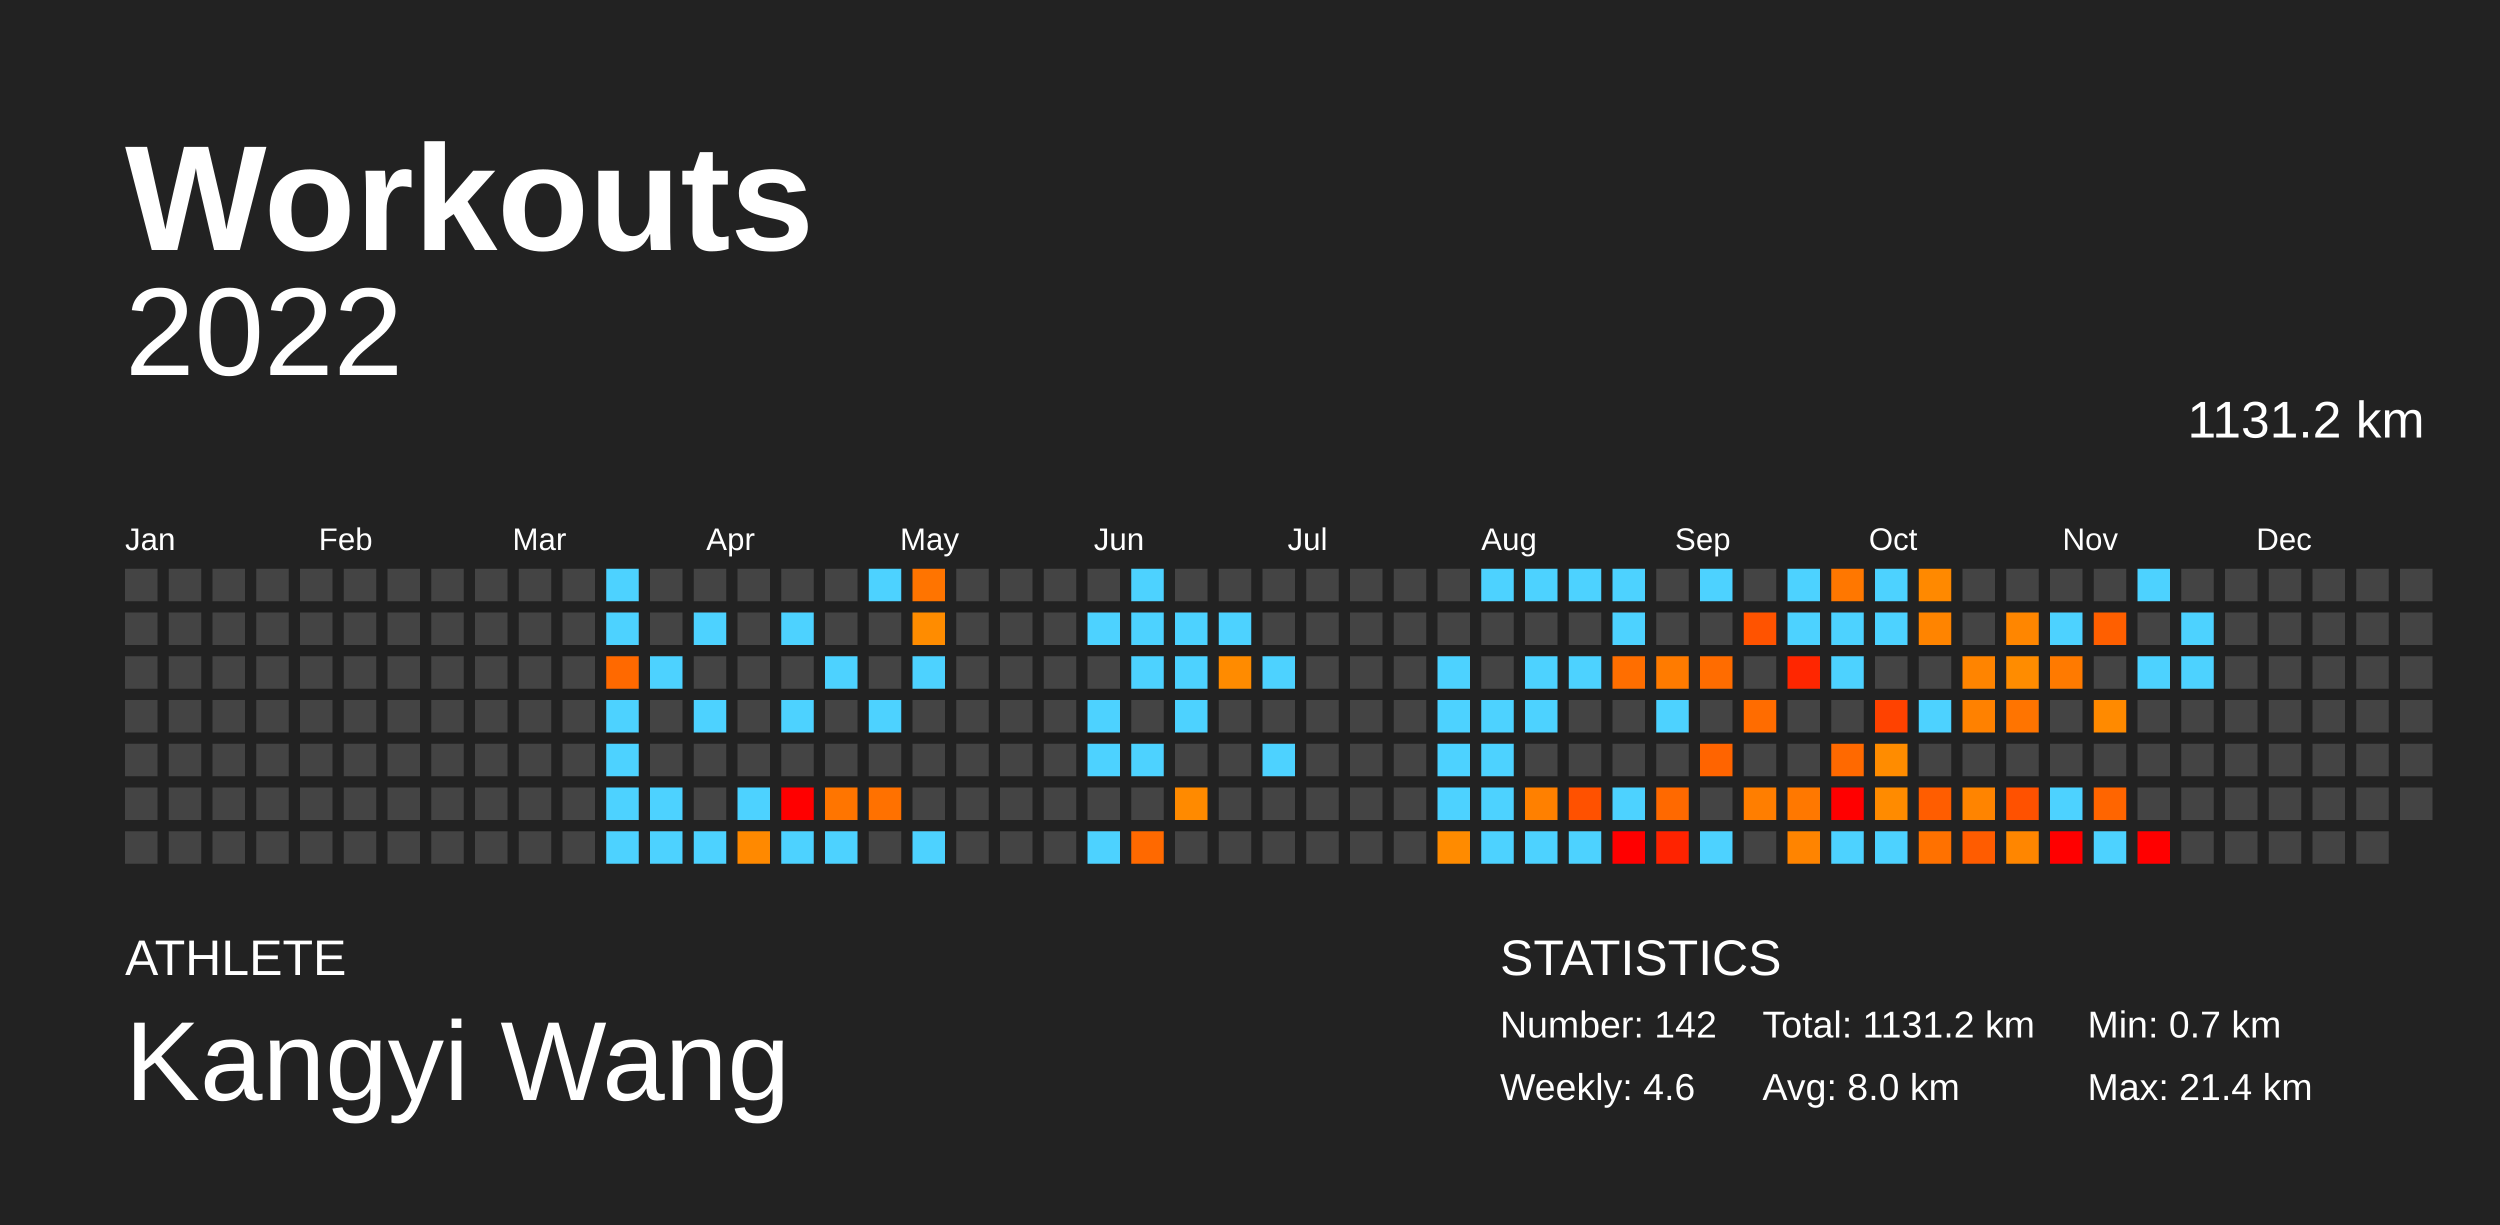
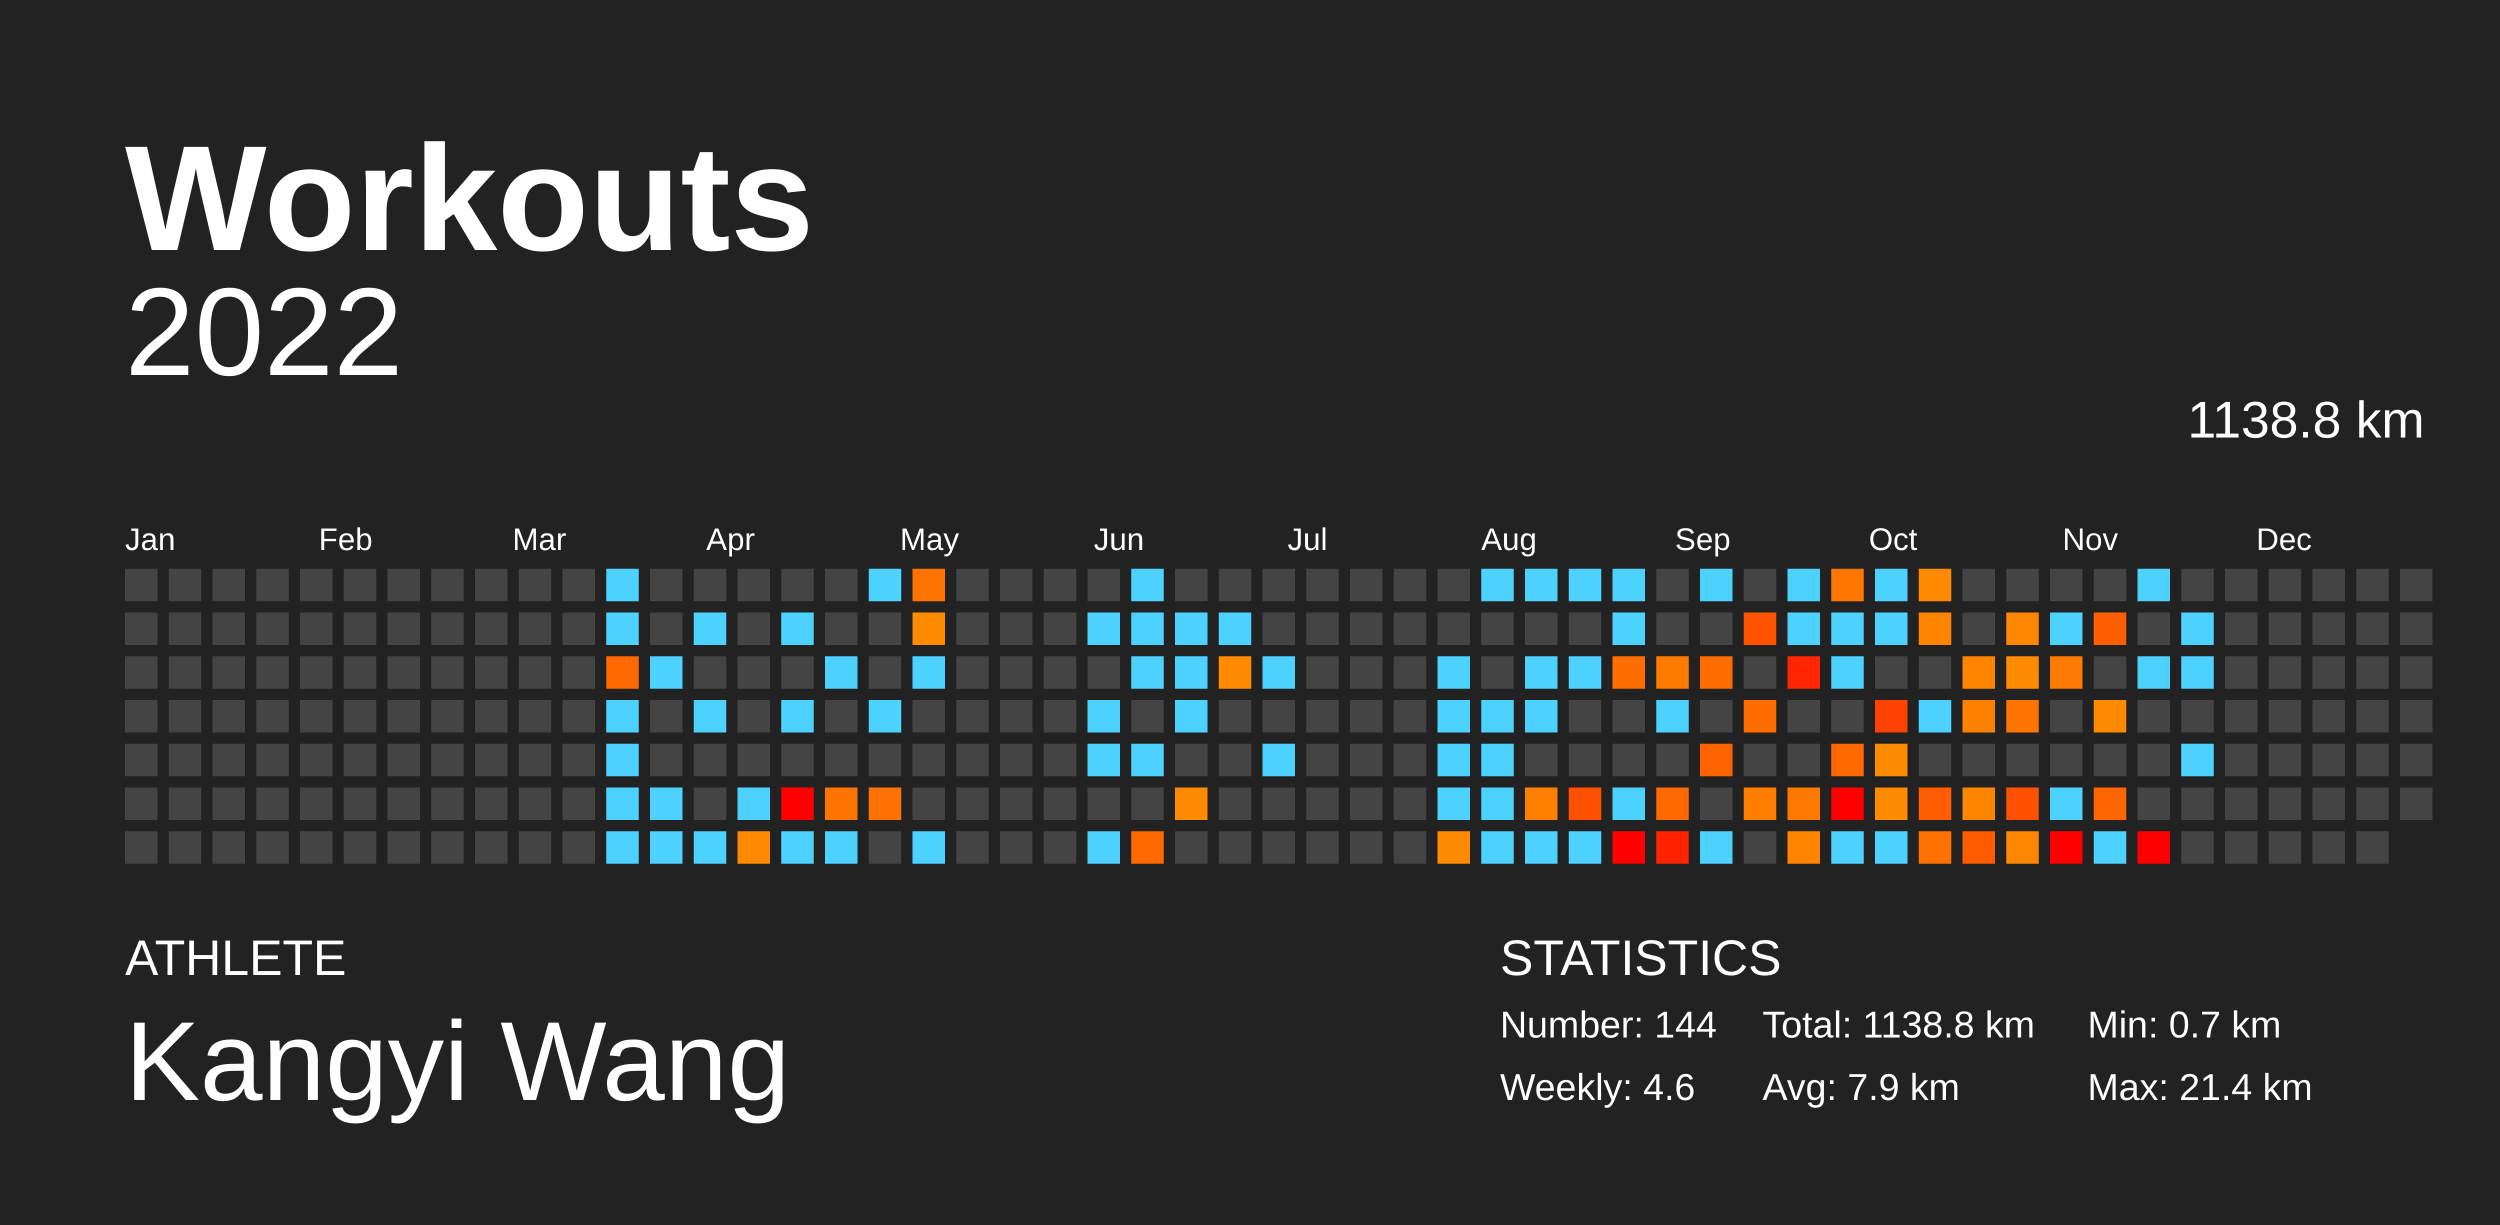
<svg xmlns="http://www.w3.org/2000/svg" baseProfile="full" height="98mm" version="1.1" viewBox="0,0,200,98" width="200mm">
  <defs />
  <rect fill="#222222" height="98" width="200" x="0" y="0" />
  <text fill="#FFFFFF" style="font-size:12px; font-family:Arial; font-weight:bold;" x="10" y="20">Workouts</text>
  <text fill="#FFFFFF" style="font-size:4px; font-family:Arial" x="10" y="78">ATHLETE</text>
  <text fill="#FFFFFF" style="font-size:9px; font-family:Arial" x="10" y="88">Kangyi Wang</text>
  <text fill="#FFFFFF" style="font-size:4px; font-family:Arial" x="120" y="78">STATISTICS</text>
-   <text fill="#FFFFFF" style="font-size:3px; font-family:Arial" x="120" y="83">Number: 142</text>
+   <text fill="#FFFFFF" style="font-size:3px; font-family:Arial" x="120" y="83">Number: 144</text>
  <text fill="#FFFFFF" style="font-size:3px; font-family:Arial" x="120" y="88">Weekly: 4.6</text>
-   <text fill="#FFFFFF" style="font-size:3px; font-family:Arial" x="141" y="83">Total: 1131.2 km</text>
-   <text fill="#FFFFFF" style="font-size:3px; font-family:Arial" x="141" y="88">Avg: 8.0 km</text>
+   <text fill="#FFFFFF" style="font-size:3px; font-family:Arial" x="141" y="83">Total: 1138.8 km</text>
+   <text fill="#FFFFFF" style="font-size:3px; font-family:Arial" x="141" y="88">Avg: 7.9 km</text>
  <text fill="#FFFFFF" style="font-size:3px; font-family:Arial" x="167" y="83">Min: 0.7 km</text>
  <text fill="#FFFFFF" style="font-size:3px; font-family:Arial" x="167" y="88">Max: 21.4 km</text>
  <text alignment-baseline="hanging" fill="#FFFFFF" style="font-size:10.0px; font-family:Arial;" x="10" y="30">2022</text>
-   <text alignment-baseline="hanging" fill="#FFFFFF" style="font-size:4.125px; font-family:Arial;" x="175" y="35">1131.2 km</text>
+   <text alignment-baseline="hanging" fill="#FFFFFF" style="font-size:4.125px; font-family:Arial;" x="175" y="35">1138.8 km</text>
  <text fill="#FFFFFF" style="font-size:2.5px; font-family:Arial" x="10.0" y="44">Jan</text>
  <text fill="#FFFFFF" style="font-size:2.5px; font-family:Arial" x="25.5" y="44">Feb</text>
  <text fill="#FFFFFF" style="font-size:2.5px; font-family:Arial" x="41.0" y="44">Mar</text>
  <text fill="#FFFFFF" style="font-size:2.5px; font-family:Arial" x="56.5" y="44">Apr</text>
  <text fill="#FFFFFF" style="font-size:2.5px; font-family:Arial" x="72.0" y="44">May</text>
  <text fill="#FFFFFF" style="font-size:2.5px; font-family:Arial" x="87.5" y="44">Jun</text>
  <text fill="#FFFFFF" style="font-size:2.5px; font-family:Arial" x="103.0" y="44">Jul</text>
  <text fill="#FFFFFF" style="font-size:2.5px; font-family:Arial" x="118.5" y="44">Aug</text>
  <text fill="#FFFFFF" style="font-size:2.5px; font-family:Arial" x="134.0" y="44">Sep</text>
  <text fill="#FFFFFF" style="font-size:2.5px; font-family:Arial" x="149.5" y="44">Oct</text>
  <text fill="#FFFFFF" style="font-size:2.5px; font-family:Arial" x="165.0" y="44">Nov</text>
  <text fill="#FFFFFF" style="font-size:2.5px; font-family:Arial" x="180.5" y="44">Dec</text>
  <rect fill="#444444" height="2.6" width="2.6" x="10.0" y="45.5" />
  <rect fill="#444444" height="2.6" width="2.6" x="10.0" y="49.0" />
  <rect fill="#444444" height="2.6" width="2.6" x="10.0" y="52.5" />
  <rect fill="#444444" height="2.6" width="2.6" x="10.0" y="56.0" />
  <rect fill="#444444" height="2.6" width="2.6" x="10.0" y="59.5" />
  <rect fill="#444444" height="2.6" width="2.6" x="10.0" y="63.0" />
  <rect fill="#444444" height="2.6" width="2.6" x="10.0" y="66.5" />
  <rect fill="#444444" height="2.6" width="2.6" x="13.5" y="45.5" />
  <rect fill="#444444" height="2.6" width="2.6" x="13.5" y="49.0" />
  <rect fill="#444444" height="2.6" width="2.6" x="13.5" y="52.5" />
  <rect fill="#444444" height="2.6" width="2.6" x="13.5" y="56.0" />
  <rect fill="#444444" height="2.6" width="2.6" x="13.5" y="59.5" />
  <rect fill="#444444" height="2.6" width="2.6" x="13.5" y="63.0" />
  <rect fill="#444444" height="2.6" width="2.6" x="13.5" y="66.5" />
  <rect fill="#444444" height="2.6" width="2.6" x="17.0" y="45.5" />
  <rect fill="#444444" height="2.6" width="2.6" x="17.0" y="49.0" />
  <rect fill="#444444" height="2.6" width="2.6" x="17.0" y="52.5" />
  <rect fill="#444444" height="2.6" width="2.6" x="17.0" y="56.0" />
  <rect fill="#444444" height="2.6" width="2.6" x="17.0" y="59.5" />
  <rect fill="#444444" height="2.6" width="2.6" x="17.0" y="63.0" />
  <rect fill="#444444" height="2.6" width="2.6" x="17.0" y="66.5" />
  <rect fill="#444444" height="2.6" width="2.6" x="20.5" y="45.5" />
  <rect fill="#444444" height="2.6" width="2.6" x="20.5" y="49.0" />
  <rect fill="#444444" height="2.6" width="2.6" x="20.5" y="52.5" />
  <rect fill="#444444" height="2.6" width="2.6" x="20.5" y="56.0" />
  <rect fill="#444444" height="2.6" width="2.6" x="20.5" y="59.5" />
  <rect fill="#444444" height="2.6" width="2.6" x="20.5" y="63.0" />
  <rect fill="#444444" height="2.6" width="2.6" x="20.5" y="66.5" />
  <rect fill="#444444" height="2.6" width="2.6" x="24.0" y="45.5" />
  <rect fill="#444444" height="2.6" width="2.6" x="24.0" y="49.0" />
  <rect fill="#444444" height="2.6" width="2.6" x="24.0" y="52.5" />
  <rect fill="#444444" height="2.6" width="2.6" x="24.0" y="56.0" />
  <rect fill="#444444" height="2.6" width="2.6" x="24.0" y="59.5" />
  <rect fill="#444444" height="2.6" width="2.6" x="24.0" y="63.0" />
  <rect fill="#444444" height="2.6" width="2.6" x="24.0" y="66.5" />
  <rect fill="#444444" height="2.6" width="2.6" x="27.5" y="45.5" />
  <rect fill="#444444" height="2.6" width="2.6" x="27.5" y="49.0" />
  <rect fill="#444444" height="2.6" width="2.6" x="27.5" y="52.5" />
  <rect fill="#444444" height="2.6" width="2.6" x="27.5" y="56.0" />
  <rect fill="#444444" height="2.6" width="2.6" x="27.5" y="59.5" />
  <rect fill="#444444" height="2.6" width="2.6" x="27.5" y="63.0" />
  <rect fill="#444444" height="2.6" width="2.6" x="27.5" y="66.5" />
  <rect fill="#444444" height="2.6" width="2.6" x="31.0" y="45.5" />
  <rect fill="#444444" height="2.6" width="2.6" x="31.0" y="49.0" />
  <rect fill="#444444" height="2.6" width="2.6" x="31.0" y="52.5" />
  <rect fill="#444444" height="2.6" width="2.6" x="31.0" y="56.0" />
  <rect fill="#444444" height="2.6" width="2.6" x="31.0" y="59.5" />
  <rect fill="#444444" height="2.6" width="2.6" x="31.0" y="63.0" />
  <rect fill="#444444" height="2.6" width="2.6" x="31.0" y="66.5" />
  <rect fill="#444444" height="2.6" width="2.6" x="34.5" y="45.5" />
  <rect fill="#444444" height="2.6" width="2.6" x="34.5" y="49.0" />
  <rect fill="#444444" height="2.6" width="2.6" x="34.5" y="52.5" />
  <rect fill="#444444" height="2.6" width="2.6" x="34.5" y="56.0" />
  <rect fill="#444444" height="2.6" width="2.6" x="34.5" y="59.5" />
  <rect fill="#444444" height="2.6" width="2.6" x="34.5" y="63.0" />
  <rect fill="#444444" height="2.6" width="2.6" x="34.5" y="66.5" />
  <rect fill="#444444" height="2.6" width="2.6" x="38.0" y="45.5" />
  <rect fill="#444444" height="2.6" width="2.6" x="38.0" y="49.0" />
  <rect fill="#444444" height="2.6" width="2.6" x="38.0" y="52.5" />
  <rect fill="#444444" height="2.6" width="2.6" x="38.0" y="56.0" />
  <rect fill="#444444" height="2.6" width="2.6" x="38.0" y="59.5" />
  <rect fill="#444444" height="2.6" width="2.6" x="38.0" y="63.0" />
  <rect fill="#444444" height="2.6" width="2.6" x="38.0" y="66.5" />
  <rect fill="#444444" height="2.6" width="2.6" x="41.5" y="45.5" />
  <rect fill="#444444" height="2.6" width="2.6" x="41.5" y="49.0" />
  <rect fill="#444444" height="2.6" width="2.6" x="41.5" y="52.5" />
  <rect fill="#444444" height="2.6" width="2.6" x="41.5" y="56.0" />
  <rect fill="#444444" height="2.6" width="2.6" x="41.5" y="59.5" />
  <rect fill="#444444" height="2.6" width="2.6" x="41.5" y="63.0" />
  <rect fill="#444444" height="2.6" width="2.6" x="41.5" y="66.5" />
  <rect fill="#444444" height="2.6" width="2.6" x="45.0" y="45.5" />
  <rect fill="#444444" height="2.6" width="2.6" x="45.0" y="49.0" />
  <rect fill="#444444" height="2.6" width="2.6" x="45.0" y="52.5" />
  <rect fill="#444444" height="2.6" width="2.6" x="45.0" y="56.0" />
  <rect fill="#444444" height="2.6" width="2.6" x="45.0" y="59.5" />
  <rect fill="#444444" height="2.6" width="2.6" x="45.0" y="63.0" />
  <rect fill="#444444" height="2.6" width="2.6" x="45.0" y="66.5" />
  <rect fill="#4dd2ff" height="2.6" width="2.6" x="48.5" y="45.5" />
  <rect fill="#4dd2ff" height="2.6" width="2.6" x="48.5" y="49.0" />
  <rect fill="#ff6900" height="2.6" width="2.6" x="48.5" y="52.5" />
  <rect fill="#4dd2ff" height="2.6" width="2.6" x="48.5" y="56.0" />
  <rect fill="#4dd2ff" height="2.6" width="2.6" x="48.5" y="59.5" />
  <rect fill="#4dd2ff" height="2.6" width="2.6" x="48.5" y="63.0" />
  <rect fill="#4dd2ff" height="2.6" width="2.6" x="48.5" y="66.5" />
  <rect fill="#444444" height="2.6" width="2.6" x="52.0" y="45.5" />
  <rect fill="#444444" height="2.6" width="2.6" x="52.0" y="49.0" />
  <rect fill="#4dd2ff" height="2.6" width="2.6" x="52.0" y="52.5" />
  <rect fill="#444444" height="2.6" width="2.6" x="52.0" y="56.0" />
  <rect fill="#444444" height="2.6" width="2.6" x="52.0" y="59.5" />
  <rect fill="#4dd2ff" height="2.6" width="2.6" x="52.0" y="63.0" />
  <rect fill="#4dd2ff" height="2.6" width="2.6" x="52.0" y="66.5" />
  <rect fill="#444444" height="2.6" width="2.6" x="55.5" y="45.5" />
  <rect fill="#4dd2ff" height="2.6" width="2.6" x="55.5" y="49.0" />
  <rect fill="#444444" height="2.6" width="2.6" x="55.5" y="52.5" />
  <rect fill="#4dd2ff" height="2.6" width="2.6" x="55.5" y="56.0" />
  <rect fill="#444444" height="2.6" width="2.6" x="55.5" y="59.5" />
  <rect fill="#444444" height="2.6" width="2.6" x="55.5" y="63.0" />
  <rect fill="#4dd2ff" height="2.6" width="2.6" x="55.5" y="66.5" />
  <rect fill="#444444" height="2.6" width="2.6" x="59.0" y="45.5" />
  <rect fill="#444444" height="2.6" width="2.6" x="59.0" y="49.0" />
  <rect fill="#444444" height="2.6" width="2.6" x="59.0" y="52.5" />
  <rect fill="#444444" height="2.6" width="2.6" x="59.0" y="56.0" />
  <rect fill="#444444" height="2.6" width="2.6" x="59.0" y="59.5" />
  <rect fill="#4dd2ff" height="2.6" width="2.6" x="59.0" y="63.0" />
  <rect fill="#ff8900" height="2.6" width="2.6" x="59.0" y="66.5" />
  <rect fill="#444444" height="2.6" width="2.6" x="62.5" y="45.5" />
  <rect fill="#4dd2ff" height="2.6" width="2.6" x="62.5" y="49.0" />
  <rect fill="#444444" height="2.6" width="2.6" x="62.5" y="52.5" />
  <rect fill="#4dd2ff" height="2.6" width="2.6" x="62.5" y="56.0" />
  <rect fill="#444444" height="2.6" width="2.6" x="62.5" y="59.5" />
  <rect fill="red" height="2.6" width="2.6" x="62.5" y="63.0" />
  <rect fill="#4dd2ff" height="2.6" width="2.6" x="62.5" y="66.5" />
  <rect fill="#444444" height="2.6" width="2.6" x="66.0" y="45.5" />
  <rect fill="#444444" height="2.6" width="2.6" x="66.0" y="49.0" />
  <rect fill="#4dd2ff" height="2.6" width="2.6" x="66.0" y="52.5" />
  <rect fill="#444444" height="2.6" width="2.6" x="66.0" y="56.0" />
  <rect fill="#444444" height="2.6" width="2.6" x="66.0" y="59.5" />
  <rect fill="#ff7500" height="2.6" width="2.6" x="66.0" y="63.0" />
  <rect fill="#4dd2ff" height="2.6" width="2.6" x="66.0" y="66.5" />
  <rect fill="#4dd2ff" height="2.6" width="2.6" x="69.5" y="45.5" />
  <rect fill="#444444" height="2.6" width="2.6" x="69.5" y="49.0" />
  <rect fill="#444444" height="2.6" width="2.6" x="69.5" y="52.5" />
  <rect fill="#4dd2ff" height="2.6" width="2.6" x="69.5" y="56.0" />
  <rect fill="#444444" height="2.6" width="2.6" x="69.5" y="59.5" />
  <rect fill="#ff7100" height="2.6" width="2.6" x="69.5" y="63.0" />
  <rect fill="#444444" height="2.6" width="2.6" x="69.5" y="66.5" />
  <rect fill="#ff7400" height="2.6" width="2.6" x="73.0" y="45.5" />
  <rect fill="#ff8c00" height="2.6" width="2.6" x="73.0" y="49.0" />
  <rect fill="#4dd2ff" height="2.6" width="2.6" x="73.0" y="52.5" />
  <rect fill="#444444" height="2.6" width="2.6" x="73.0" y="56.0" />
  <rect fill="#444444" height="2.6" width="2.6" x="73.0" y="59.5" />
  <rect fill="#444444" height="2.6" width="2.6" x="73.0" y="63.0" />
  <rect fill="#4dd2ff" height="2.6" width="2.6" x="73.0" y="66.5" />
  <rect fill="#444444" height="2.6" width="2.6" x="76.5" y="45.5" />
  <rect fill="#444444" height="2.6" width="2.6" x="76.5" y="49.0" />
  <rect fill="#444444" height="2.6" width="2.6" x="76.5" y="52.5" />
  <rect fill="#444444" height="2.6" width="2.6" x="76.5" y="56.0" />
  <rect fill="#444444" height="2.6" width="2.6" x="76.5" y="59.5" />
  <rect fill="#444444" height="2.6" width="2.6" x="76.5" y="63.0" />
  <rect fill="#444444" height="2.6" width="2.6" x="76.5" y="66.5" />
  <rect fill="#444444" height="2.6" width="2.6" x="80.0" y="45.5" />
  <rect fill="#444444" height="2.6" width="2.6" x="80.0" y="49.0" />
  <rect fill="#444444" height="2.6" width="2.6" x="80.0" y="52.5" />
  <rect fill="#444444" height="2.6" width="2.6" x="80.0" y="56.0" />
  <rect fill="#444444" height="2.6" width="2.6" x="80.0" y="59.5" />
  <rect fill="#444444" height="2.6" width="2.6" x="80.0" y="63.0" />
  <rect fill="#444444" height="2.6" width="2.6" x="80.0" y="66.5" />
  <rect fill="#444444" height="2.6" width="2.6" x="83.5" y="45.5" />
  <rect fill="#444444" height="2.6" width="2.6" x="83.5" y="49.0" />
  <rect fill="#444444" height="2.6" width="2.6" x="83.5" y="52.5" />
  <rect fill="#444444" height="2.6" width="2.6" x="83.5" y="56.0" />
  <rect fill="#444444" height="2.6" width="2.6" x="83.5" y="59.5" />
  <rect fill="#444444" height="2.6" width="2.6" x="83.5" y="63.0" />
  <rect fill="#444444" height="2.6" width="2.6" x="83.5" y="66.5" />
  <rect fill="#444444" height="2.6" width="2.6" x="87.0" y="45.5" />
  <rect fill="#4dd2ff" height="2.6" width="2.6" x="87.0" y="49.0" />
  <rect fill="#444444" height="2.6" width="2.6" x="87.0" y="52.5" />
  <rect fill="#4dd2ff" height="2.6" width="2.6" x="87.0" y="56.0" />
  <rect fill="#4dd2ff" height="2.6" width="2.6" x="87.0" y="59.5" />
  <rect fill="#444444" height="2.6" width="2.6" x="87.0" y="63.0" />
  <rect fill="#4dd2ff" height="2.6" width="2.6" x="87.0" y="66.5" />
  <rect fill="#4dd2ff" height="2.6" width="2.6" x="90.5" y="45.5" />
  <rect fill="#4dd2ff" height="2.6" width="2.6" x="90.5" y="49.0" />
  <rect fill="#4dd2ff" height="2.6" width="2.6" x="90.5" y="52.5" />
  <rect fill="#444444" height="2.6" width="2.6" x="90.5" y="56.0" />
  <rect fill="#4dd2ff" height="2.6" width="2.6" x="90.5" y="59.5" />
  <rect fill="#444444" height="2.6" width="2.6" x="90.5" y="63.0" />
  <rect fill="#ff6900" height="2.6" width="2.6" x="90.5" y="66.5" />
  <rect fill="#444444" height="2.6" width="2.6" x="94.0" y="45.5" />
  <rect fill="#4dd2ff" height="2.6" width="2.6" x="94.0" y="49.0" />
  <rect fill="#4dd2ff" height="2.6" width="2.6" x="94.0" y="52.5" />
  <rect fill="#4dd2ff" height="2.6" width="2.6" x="94.0" y="56.0" />
  <rect fill="#444444" height="2.6" width="2.6" x="94.0" y="59.5" />
  <rect fill="#ff8a00" height="2.6" width="2.6" x="94.0" y="63.0" />
  <rect fill="#444444" height="2.6" width="2.6" x="94.0" y="66.5" />
  <rect fill="#444444" height="2.6" width="2.6" x="97.5" y="45.5" />
  <rect fill="#4dd2ff" height="2.6" width="2.6" x="97.5" y="49.0" />
  <rect fill="#ff8b00" height="2.6" width="2.6" x="97.5" y="52.5" />
  <rect fill="#444444" height="2.6" width="2.6" x="97.5" y="56.0" />
  <rect fill="#444444" height="2.6" width="2.6" x="97.5" y="59.5" />
  <rect fill="#444444" height="2.6" width="2.6" x="97.5" y="63.0" />
  <rect fill="#444444" height="2.6" width="2.6" x="97.5" y="66.5" />
  <rect fill="#444444" height="2.6" width="2.6" x="101.0" y="45.5" />
  <rect fill="#444444" height="2.6" width="2.6" x="101.0" y="49.0" />
  <rect fill="#4dd2ff" height="2.6" width="2.6" x="101.0" y="52.5" />
  <rect fill="#444444" height="2.6" width="2.6" x="101.0" y="56.0" />
  <rect fill="#4dd2ff" height="2.6" width="2.6" x="101.0" y="59.5" />
  <rect fill="#444444" height="2.6" width="2.6" x="101.0" y="63.0" />
  <rect fill="#444444" height="2.6" width="2.6" x="101.0" y="66.5" />
  <rect fill="#444444" height="2.6" width="2.6" x="104.5" y="45.5" />
  <rect fill="#444444" height="2.6" width="2.6" x="104.5" y="49.0" />
  <rect fill="#444444" height="2.6" width="2.6" x="104.5" y="52.5" />
  <rect fill="#444444" height="2.6" width="2.6" x="104.5" y="56.0" />
  <rect fill="#444444" height="2.6" width="2.6" x="104.5" y="59.5" />
  <rect fill="#444444" height="2.6" width="2.6" x="104.5" y="63.0" />
  <rect fill="#444444" height="2.6" width="2.6" x="104.5" y="66.5" />
  <rect fill="#444444" height="2.6" width="2.6" x="108.0" y="45.5" />
  <rect fill="#444444" height="2.6" width="2.6" x="108.0" y="49.0" />
  <rect fill="#444444" height="2.6" width="2.6" x="108.0" y="52.5" />
  <rect fill="#444444" height="2.6" width="2.6" x="108.0" y="56.0" />
  <rect fill="#444444" height="2.6" width="2.6" x="108.0" y="59.5" />
  <rect fill="#444444" height="2.6" width="2.6" x="108.0" y="63.0" />
  <rect fill="#444444" height="2.6" width="2.6" x="108.0" y="66.5" />
  <rect fill="#444444" height="2.6" width="2.6" x="111.5" y="45.5" />
  <rect fill="#444444" height="2.6" width="2.6" x="111.5" y="49.0" />
  <rect fill="#444444" height="2.6" width="2.6" x="111.5" y="52.5" />
  <rect fill="#444444" height="2.6" width="2.6" x="111.5" y="56.0" />
  <rect fill="#444444" height="2.6" width="2.6" x="111.5" y="59.5" />
  <rect fill="#444444" height="2.6" width="2.6" x="111.5" y="63.0" />
  <rect fill="#444444" height="2.6" width="2.6" x="111.5" y="66.5" />
  <rect fill="#444444" height="2.6" width="2.6" x="115.0" y="45.5" />
  <rect fill="#444444" height="2.6" width="2.6" x="115.0" y="49.0" />
  <rect fill="#4dd2ff" height="2.6" width="2.6" x="115.0" y="52.5" />
  <rect fill="#4dd2ff" height="2.6" width="2.6" x="115.0" y="56.0" />
  <rect fill="#4dd2ff" height="2.6" width="2.6" x="115.0" y="59.5" />
  <rect fill="#4dd2ff" height="2.6" width="2.6" x="115.0" y="63.0" />
  <rect fill="#ff8b00" height="2.6" width="2.6" x="115.0" y="66.5" />
  <rect fill="#4dd2ff" height="2.6" width="2.6" x="118.5" y="45.5" />
  <rect fill="#444444" height="2.6" width="2.6" x="118.5" y="49.0" />
  <rect fill="#444444" height="2.6" width="2.6" x="118.5" y="52.5" />
  <rect fill="#4dd2ff" height="2.6" width="2.6" x="118.5" y="56.0" />
  <rect fill="#4dd2ff" height="2.6" width="2.6" x="118.5" y="59.5" />
  <rect fill="#4dd2ff" height="2.6" width="2.6" x="118.5" y="63.0" />
  <rect fill="#4dd2ff" height="2.6" width="2.6" x="118.5" y="66.5" />
  <rect fill="#4dd2ff" height="2.6" width="2.6" x="122.0" y="45.5" />
  <rect fill="#444444" height="2.6" width="2.6" x="122.0" y="49.0" />
  <rect fill="#4dd2ff" height="2.6" width="2.6" x="122.0" y="52.5" />
  <rect fill="#4dd2ff" height="2.6" width="2.6" x="122.0" y="56.0" />
  <rect fill="#444444" height="2.6" width="2.6" x="122.0" y="59.5" />
  <rect fill="#ff8000" height="2.6" width="2.6" x="122.0" y="63.0" />
  <rect fill="#4dd2ff" height="2.6" width="2.6" x="122.0" y="66.5" />
  <rect fill="#4dd2ff" height="2.6" width="2.6" x="125.5" y="45.5" />
  <rect fill="#444444" height="2.6" width="2.6" x="125.5" y="49.0" />
  <rect fill="#4dd2ff" height="2.6" width="2.6" x="125.5" y="52.5" />
  <rect fill="#444444" height="2.6" width="2.6" x="125.5" y="56.0" />
  <rect fill="#444444" height="2.6" width="2.6" x="125.5" y="59.5" />
  <rect fill="#ff5100" height="2.6" width="2.6" x="125.5" y="63.0" />
  <rect fill="#4dd2ff" height="2.6" width="2.6" x="125.5" y="66.5" />
  <rect fill="#4dd2ff" height="2.6" width="2.6" x="129.0" y="45.5" />
  <rect fill="#4dd2ff" height="2.6" width="2.6" x="129.0" y="49.0" />
  <rect fill="#ff6e00" height="2.6" width="2.6" x="129.0" y="52.5" />
  <rect fill="#444444" height="2.6" width="2.6" x="129.0" y="56.0" />
  <rect fill="#444444" height="2.6" width="2.6" x="129.0" y="59.5" />
  <rect fill="#4dd2ff" height="2.6" width="2.6" x="129.0" y="63.0" />
  <rect fill="red" height="2.6" width="2.6" x="129.0" y="66.5" />
  <rect fill="#444444" height="2.6" width="2.6" x="132.5" y="45.5" />
  <rect fill="#444444" height="2.6" width="2.6" x="132.5" y="49.0" />
  <rect fill="#ff7b00" height="2.6" width="2.6" x="132.5" y="52.5" />
  <rect fill="#4dd2ff" height="2.6" width="2.6" x="132.5" y="56.0" />
  <rect fill="#444444" height="2.6" width="2.6" x="132.5" y="59.5" />
  <rect fill="#ff6900" height="2.6" width="2.6" x="132.5" y="63.0" />
  <rect fill="#ff2300" height="2.6" width="2.6" x="132.5" y="66.5" />
  <rect fill="#4dd2ff" height="2.6" width="2.6" x="136.0" y="45.5" />
  <rect fill="#444444" height="2.6" width="2.6" x="136.0" y="49.0" />
  <rect fill="#ff6c00" height="2.6" width="2.6" x="136.0" y="52.5" />
  <rect fill="#444444" height="2.6" width="2.6" x="136.0" y="56.0" />
  <rect fill="#ff6400" height="2.6" width="2.6" x="136.0" y="59.5" />
  <rect fill="#444444" height="2.6" width="2.6" x="136.0" y="63.0" />
  <rect fill="#4dd2ff" height="2.6" width="2.6" x="136.0" y="66.5" />
  <rect fill="#444444" height="2.6" width="2.6" x="139.5" y="45.5" />
  <rect fill="#ff5300" height="2.6" width="2.6" x="139.5" y="49.0" />
  <rect fill="#444444" height="2.6" width="2.6" x="139.5" y="52.5" />
  <rect fill="#ff6c00" height="2.6" width="2.6" x="139.5" y="56.0" />
  <rect fill="#444444" height="2.6" width="2.6" x="139.5" y="59.5" />
  <rect fill="#ff7e00" height="2.6" width="2.6" x="139.5" y="63.0" />
  <rect fill="#444444" height="2.6" width="2.6" x="139.5" y="66.5" />
  <rect fill="#4dd2ff" height="2.6" width="2.6" x="143.0" y="45.5" />
  <rect fill="#4dd2ff" height="2.6" width="2.6" x="143.0" y="49.0" />
  <rect fill="#ff2600" height="2.6" width="2.6" x="143.0" y="52.5" />
  <rect fill="#444444" height="2.6" width="2.6" x="143.0" y="56.0" />
  <rect fill="#444444" height="2.6" width="2.6" x="143.0" y="59.5" />
  <rect fill="#ff7800" height="2.6" width="2.6" x="143.0" y="63.0" />
  <rect fill="#ff8400" height="2.6" width="2.6" x="143.0" y="66.5" />
  <rect fill="#ff7700" height="2.6" width="2.6" x="146.5" y="45.5" />
  <rect fill="#4dd2ff" height="2.6" width="2.6" x="146.5" y="49.0" />
  <rect fill="#4dd2ff" height="2.6" width="2.6" x="146.5" y="52.5" />
  <rect fill="#444444" height="2.6" width="2.6" x="146.5" y="56.0" />
  <rect fill="#ff6900" height="2.6" width="2.6" x="146.5" y="59.5" />
  <rect fill="red" height="2.6" width="2.6" x="146.5" y="63.0" />
  <rect fill="#4dd2ff" height="2.6" width="2.6" x="146.5" y="66.5" />
  <rect fill="#4dd2ff" height="2.6" width="2.6" x="150.0" y="45.5" />
  <rect fill="#4dd2ff" height="2.6" width="2.6" x="150.0" y="49.0" />
  <rect fill="#444444" height="2.6" width="2.6" x="150.0" y="52.5" />
  <rect fill="#ff4200" height="2.6" width="2.6" x="150.0" y="56.0" />
  <rect fill="#ff8c00" height="2.6" width="2.6" x="150.0" y="59.5" />
  <rect fill="#ff8b00" height="2.6" width="2.6" x="150.0" y="63.0" />
  <rect fill="#4dd2ff" height="2.6" width="2.6" x="150.0" y="66.5" />
  <rect fill="#ff8900" height="2.6" width="2.6" x="153.5" y="45.5" />
  <rect fill="#ff8400" height="2.6" width="2.6" x="153.5" y="49.0" />
  <rect fill="#444444" height="2.6" width="2.6" x="153.5" y="52.5" />
  <rect fill="#4dd2ff" height="2.6" width="2.6" x="153.5" y="56.0" />
  <rect fill="#444444" height="2.6" width="2.6" x="153.5" y="59.5" />
  <rect fill="#ff5d00" height="2.6" width="2.6" x="153.5" y="63.0" />
  <rect fill="#ff7100" height="2.6" width="2.6" x="153.5" y="66.5" />
  <rect fill="#444444" height="2.6" width="2.6" x="157.0" y="45.5" />
  <rect fill="#444444" height="2.6" width="2.6" x="157.0" y="49.0" />
  <rect fill="#ff8400" height="2.6" width="2.6" x="157.0" y="52.5" />
  <rect fill="#ff8100" height="2.6" width="2.6" x="157.0" y="56.0" />
  <rect fill="#444444" height="2.6" width="2.6" x="157.0" y="59.5" />
  <rect fill="#ff8400" height="2.6" width="2.6" x="157.0" y="63.0" />
  <rect fill="#ff5c00" height="2.6" width="2.6" x="157.0" y="66.5" />
  <rect fill="#444444" height="2.6" width="2.6" x="160.5" y="45.5" />
  <rect fill="#ff8600" height="2.6" width="2.6" x="160.5" y="49.0" />
  <rect fill="#ff8c00" height="2.6" width="2.6" x="160.5" y="52.5" />
  <rect fill="#ff7400" height="2.6" width="2.6" x="160.5" y="56.0" />
  <rect fill="#444444" height="2.6" width="2.6" x="160.5" y="59.5" />
  <rect fill="#ff5100" height="2.6" width="2.6" x="160.5" y="63.0" />
  <rect fill="#ff8600" height="2.6" width="2.6" x="160.5" y="66.5" />
  <rect fill="#444444" height="2.6" width="2.6" x="164.0" y="45.5" />
  <rect fill="#4dd2ff" height="2.6" width="2.6" x="164.0" y="49.0" />
  <rect fill="#ff7a00" height="2.6" width="2.6" x="164.0" y="52.5" />
  <rect fill="#444444" height="2.6" width="2.6" x="164.0" y="56.0" />
  <rect fill="#444444" height="2.6" width="2.6" x="164.0" y="59.5" />
  <rect fill="#4dd2ff" height="2.6" width="2.6" x="164.0" y="63.0" />
  <rect fill="red" height="2.6" width="2.6" x="164.0" y="66.5" />
  <rect fill="#444444" height="2.6" width="2.6" x="167.5" y="45.5" />
  <rect fill="#ff5f00" height="2.6" width="2.6" x="167.5" y="49.0" />
  <rect fill="#444444" height="2.6" width="2.6" x="167.5" y="52.5" />
  <rect fill="#ff8a00" height="2.6" width="2.6" x="167.5" y="56.0" />
  <rect fill="#444444" height="2.6" width="2.6" x="167.5" y="59.5" />
  <rect fill="#ff6500" height="2.6" width="2.6" x="167.5" y="63.0" />
  <rect fill="#4dd2ff" height="2.6" width="2.6" x="167.5" y="66.5" />
  <rect fill="#4dd2ff" height="2.6" width="2.6" x="171.0" y="45.5" />
  <rect fill="#444444" height="2.6" width="2.6" x="171.0" y="49.0" />
  <rect fill="#4dd2ff" height="2.6" width="2.6" x="171.0" y="52.5" />
  <rect fill="#444444" height="2.6" width="2.6" x="171.0" y="56.0" />
  <rect fill="#444444" height="2.6" width="2.6" x="171.0" y="59.5" />
  <rect fill="#444444" height="2.6" width="2.6" x="171.0" y="63.0" />
  <rect fill="red" height="2.6" width="2.6" x="171.0" y="66.5" />
  <rect fill="#444444" height="2.6" width="2.6" x="174.5" y="45.5" />
  <rect fill="#4dd2ff" height="2.6" width="2.6" x="174.5" y="49.0" />
  <rect fill="#4dd2ff" height="2.6" width="2.6" x="174.5" y="52.5" />
  <rect fill="#444444" height="2.6" width="2.6" x="174.5" y="56.0" />
-   <rect fill="#444444" height="2.6" width="2.6" x="174.5" y="59.5" />
+   <rect fill="#4dd2ff" height="2.6" width="2.6" x="174.5" y="59.5" />
  <rect fill="#444444" height="2.6" width="2.6" x="174.5" y="63.0" />
  <rect fill="#444444" height="2.6" width="2.6" x="174.5" y="66.5" />
  <rect fill="#444444" height="2.6" width="2.6" x="178.0" y="45.5" />
  <rect fill="#444444" height="2.6" width="2.6" x="178.0" y="49.0" />
  <rect fill="#444444" height="2.6" width="2.6" x="178.0" y="52.5" />
  <rect fill="#444444" height="2.6" width="2.6" x="178.0" y="56.0" />
  <rect fill="#444444" height="2.6" width="2.6" x="178.0" y="59.5" />
  <rect fill="#444444" height="2.6" width="2.6" x="178.0" y="63.0" />
  <rect fill="#444444" height="2.6" width="2.6" x="178.0" y="66.5" />
  <rect fill="#444444" height="2.6" width="2.6" x="181.5" y="45.5" />
  <rect fill="#444444" height="2.6" width="2.6" x="181.5" y="49.0" />
  <rect fill="#444444" height="2.6" width="2.6" x="181.5" y="52.5" />
  <rect fill="#444444" height="2.6" width="2.6" x="181.5" y="56.0" />
  <rect fill="#444444" height="2.6" width="2.6" x="181.5" y="59.5" />
  <rect fill="#444444" height="2.6" width="2.6" x="181.5" y="63.0" />
  <rect fill="#444444" height="2.6" width="2.6" x="181.5" y="66.5" />
  <rect fill="#444444" height="2.6" width="2.6" x="185.0" y="45.5" />
  <rect fill="#444444" height="2.6" width="2.6" x="185.0" y="49.0" />
  <rect fill="#444444" height="2.6" width="2.6" x="185.0" y="52.5" />
  <rect fill="#444444" height="2.6" width="2.6" x="185.0" y="56.0" />
  <rect fill="#444444" height="2.6" width="2.6" x="185.0" y="59.5" />
  <rect fill="#444444" height="2.6" width="2.6" x="185.0" y="63.0" />
  <rect fill="#444444" height="2.6" width="2.6" x="185.0" y="66.5" />
  <rect fill="#444444" height="2.6" width="2.6" x="188.5" y="45.5" />
  <rect fill="#444444" height="2.6" width="2.6" x="188.5" y="49.0" />
  <rect fill="#444444" height="2.6" width="2.6" x="188.5" y="52.5" />
  <rect fill="#444444" height="2.6" width="2.6" x="188.5" y="56.0" />
  <rect fill="#444444" height="2.6" width="2.6" x="188.5" y="59.5" />
  <rect fill="#444444" height="2.6" width="2.6" x="188.5" y="63.0" />
  <rect fill="#444444" height="2.6" width="2.6" x="188.5" y="66.5" />
  <rect fill="#444444" height="2.6" width="2.6" x="192.0" y="45.5" />
  <rect fill="#444444" height="2.6" width="2.6" x="192.0" y="49.0" />
  <rect fill="#444444" height="2.6" width="2.6" x="192.0" y="52.5" />
  <rect fill="#444444" height="2.6" width="2.6" x="192.0" y="56.0" />
  <rect fill="#444444" height="2.6" width="2.6" x="192.0" y="59.5" />
  <rect fill="#444444" height="2.6" width="2.6" x="192.0" y="63.0" />
</svg>
